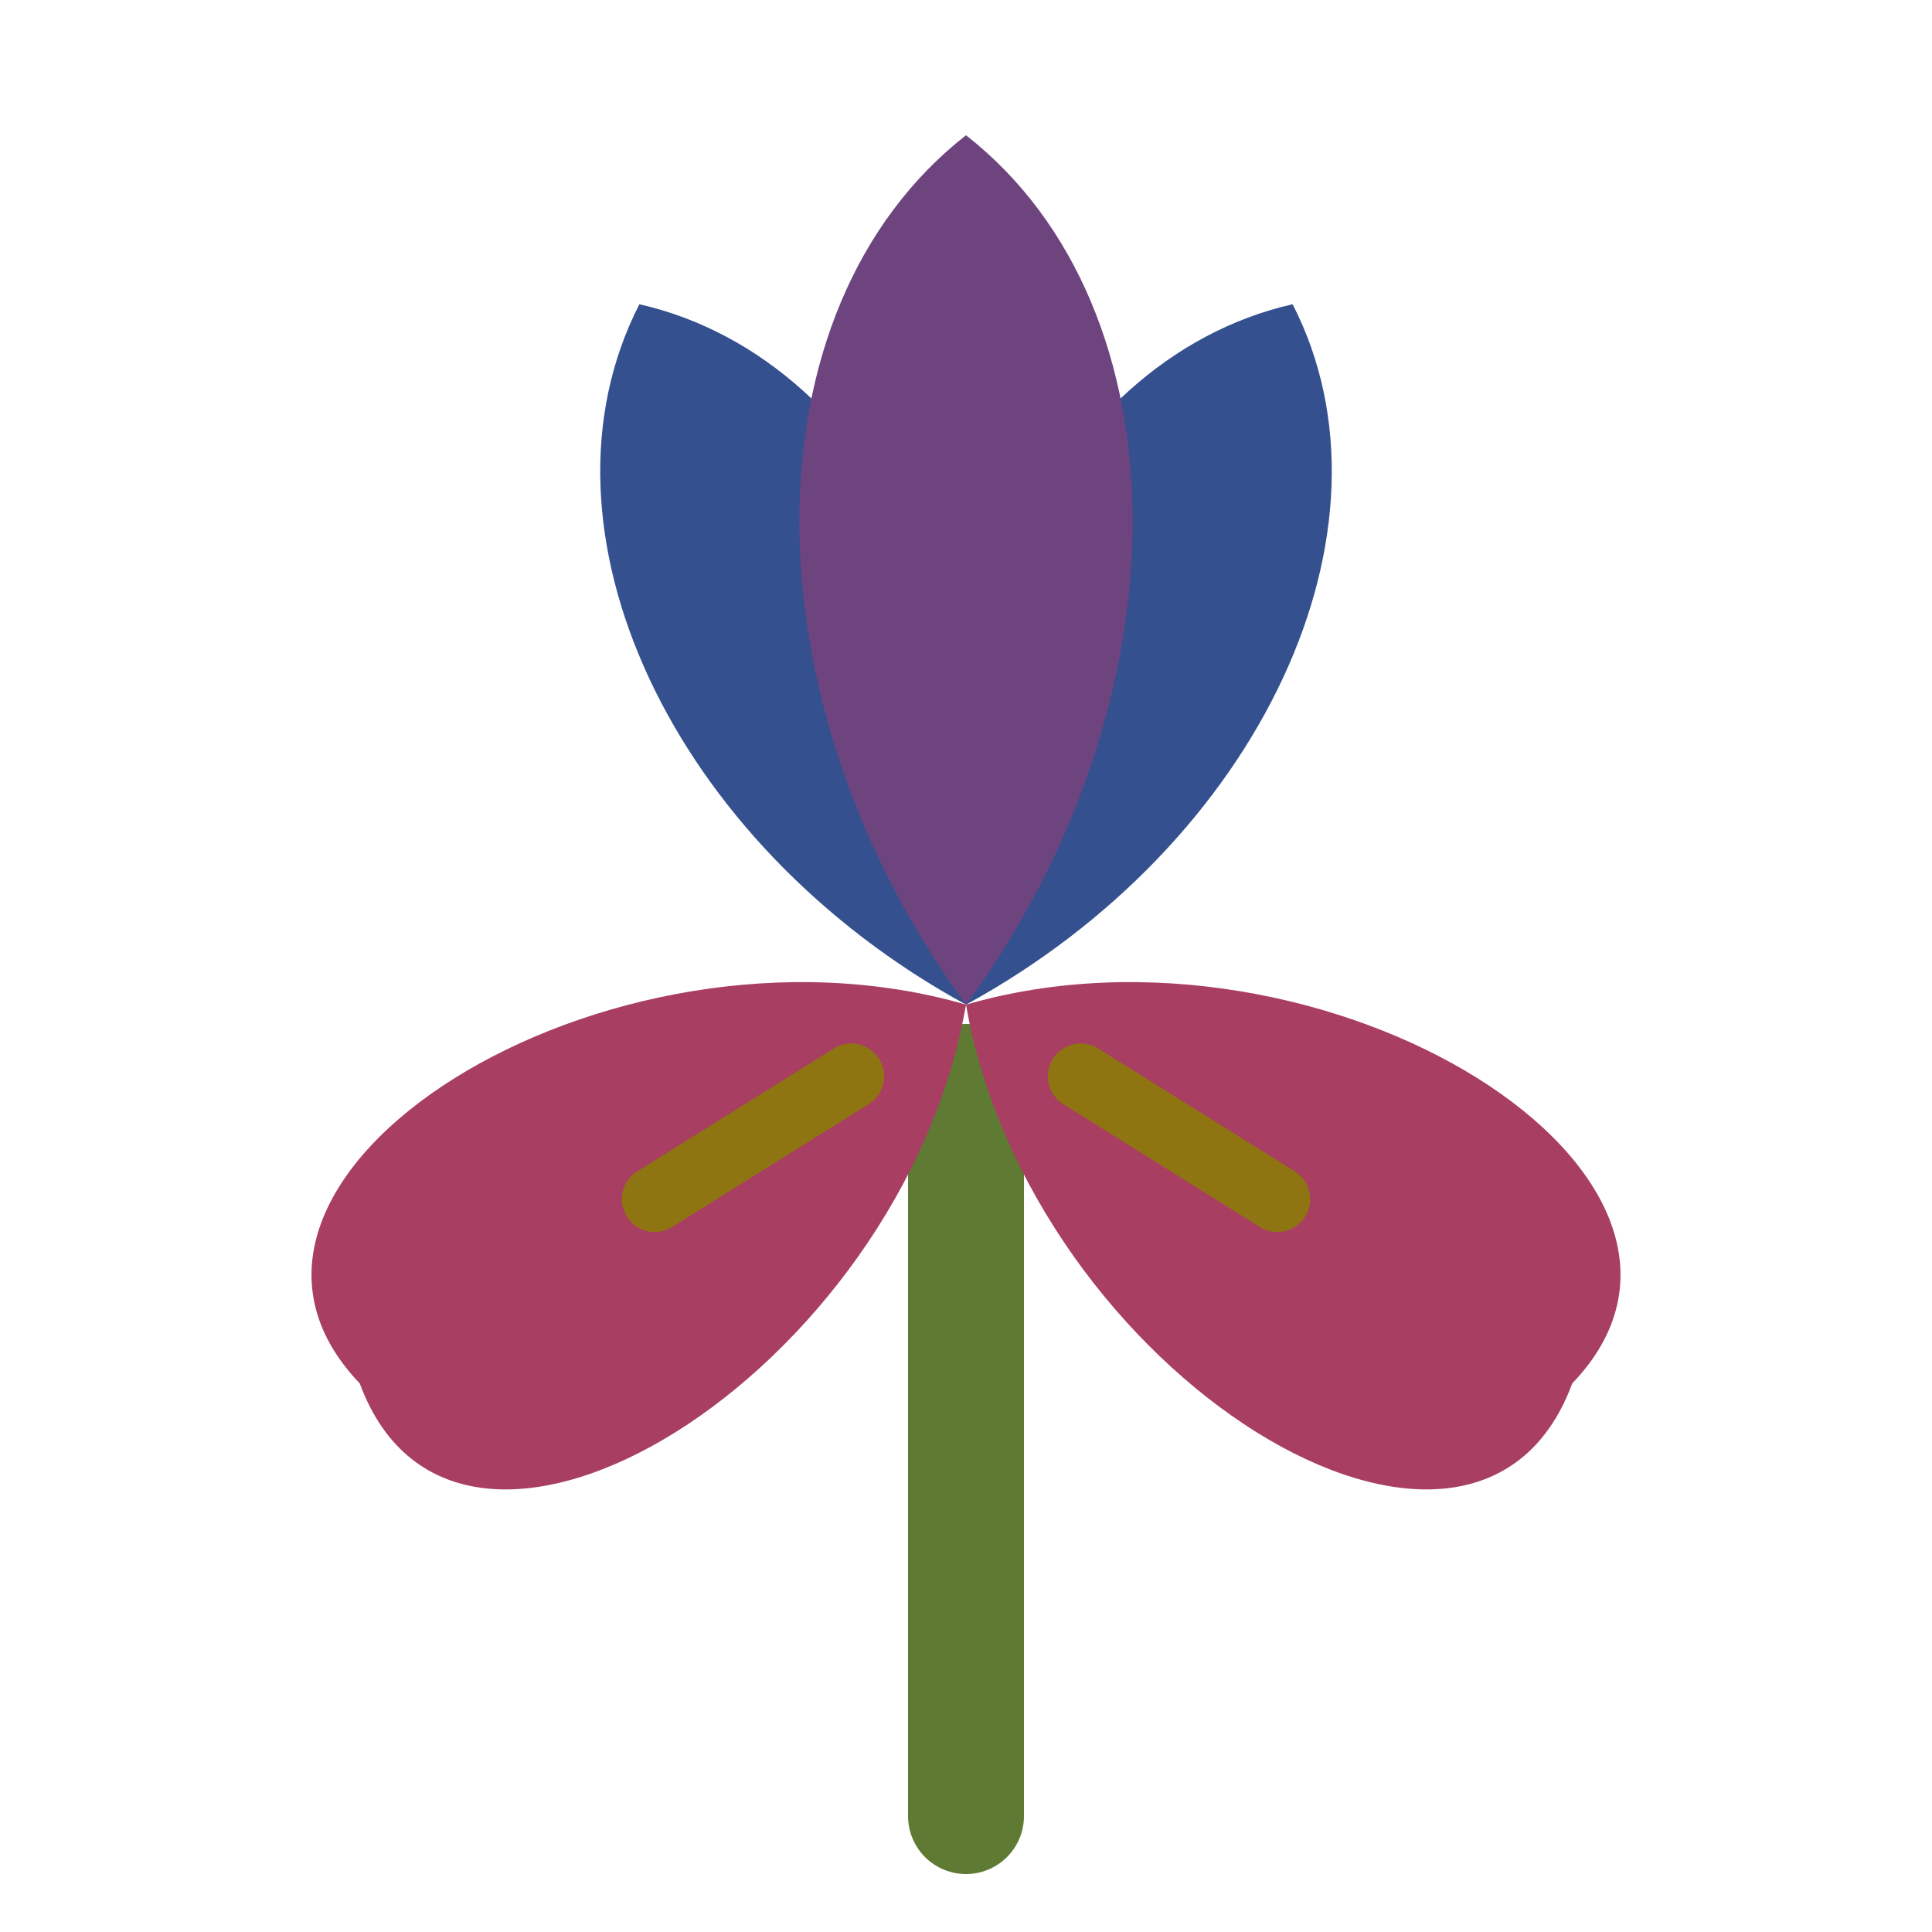
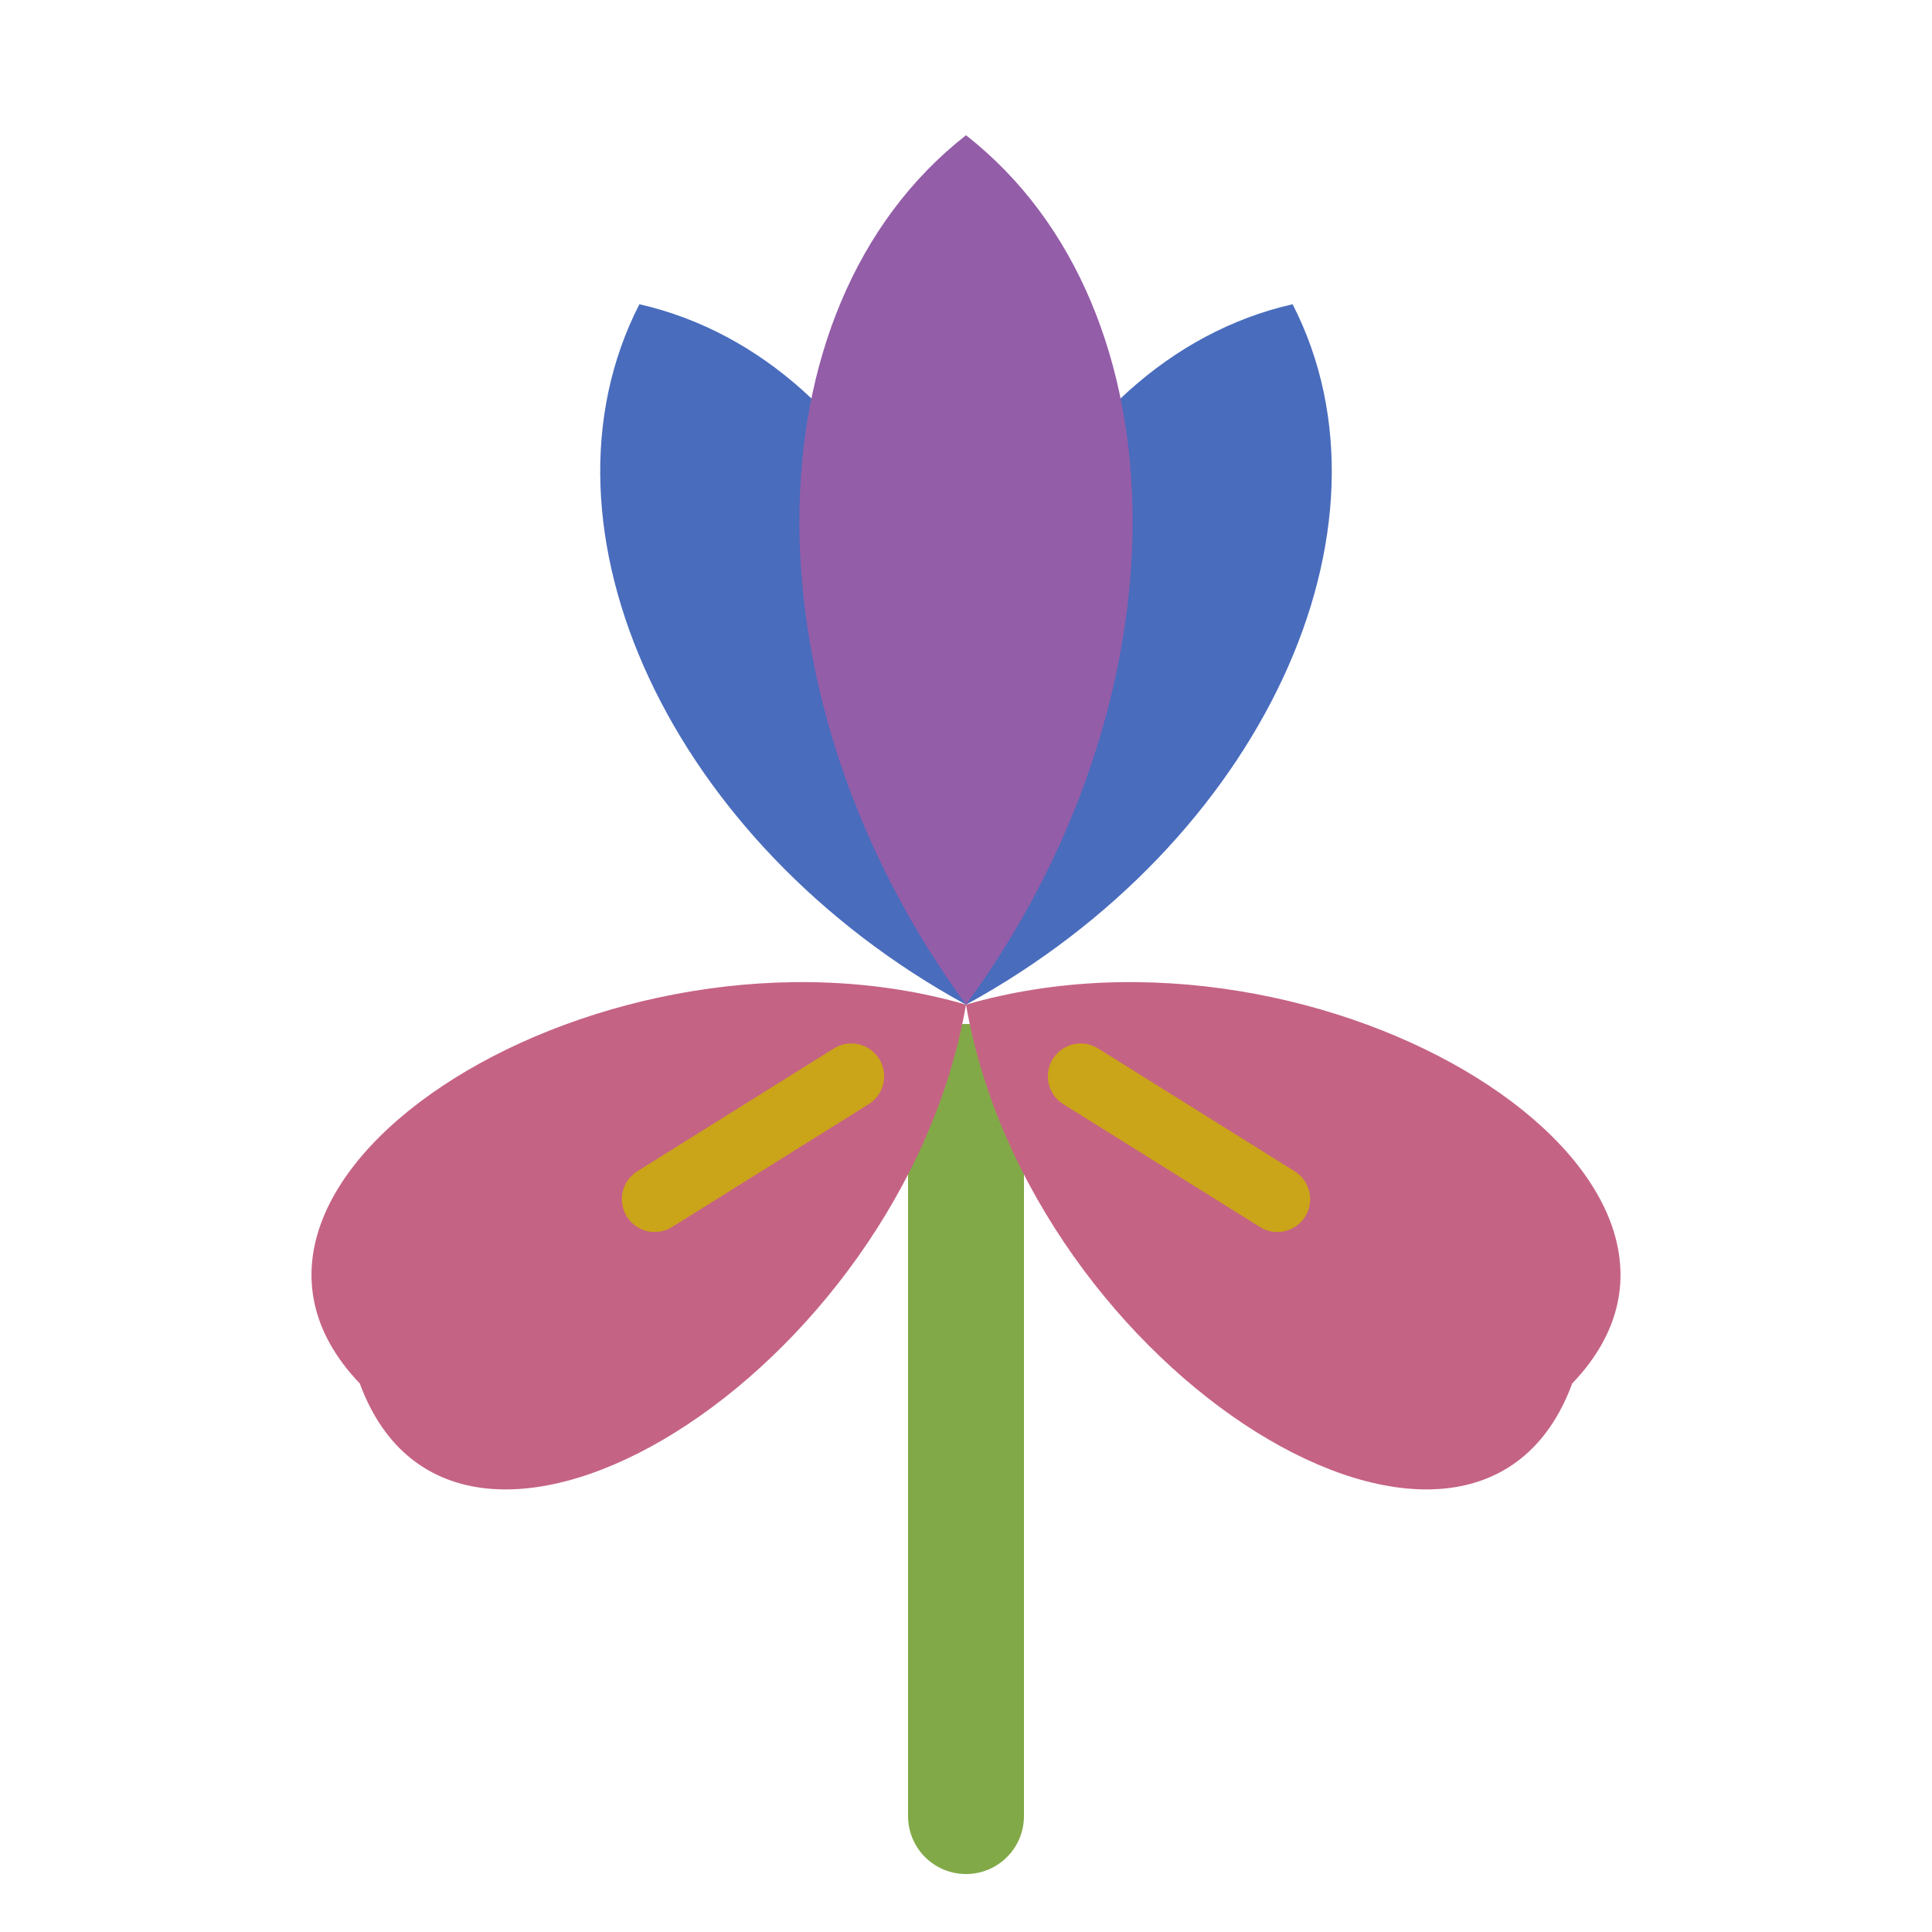
<svg xmlns="http://www.w3.org/2000/svg" viewBox="0 0 100 100">
-   <path d="M50 56 V94" fill="none" stroke="#5E7A33" stroke-width="6" stroke-linecap="round" />
+   <path d="M50 56 V94" fill="none" stroke="#82A947" stroke-width="6" stroke-linecap="round" />
  <g transform="translate(50 52) rotate(122)">
-     <path d="M0 0 C-14.4 -12.9 -14.4 -40.0 0 -37 C14.4 -40.0 14.4 -12.9 0 0 Z" fill="#A83E62" />
-     <path d="M0 -7 V-19" fill="none" stroke="#8F7412" stroke-width="3.4" stroke-linecap="round" />
+     <path d="M0 0 C-14.4 -12.9 -14.4 -40.0 0 -37 C14.4 -40.0 14.4 -12.9 0 0 Z" fill="#C56384" />
+     <path d="M0 -7 V-19" fill="none" stroke="#CAA419" stroke-width="3.4" stroke-linecap="round" />
  </g>
  <g transform="translate(50 52) rotate(-122)">
-     <path d="M0 0 C-14.4 -12.9 -14.4 -40.0 0 -37 C14.4 -40.0 14.4 -12.9 0 0 Z" fill="#A83E62" />
-     <path d="M0 -7 V-19" fill="none" stroke="#8F7412" stroke-width="3.4" stroke-linecap="round" />
+     <path d="M0 0 C-14.4 -12.9 -14.4 -40.0 0 -37 C14.4 -40.0 14.4 -12.9 0 0 Z" fill="#C56384" />
+     <path d="M0 -7 V-19" fill="none" stroke="#CAA419" stroke-width="3.4" stroke-linecap="round" />
  </g>
  <g transform="translate(50 52) rotate(25)">
-     <path d="M0 0 C-10.3 -14.0 -10.3 -32.0 0 -40 C10.3 -32.0 10.3 -14.0 0 0 Z" fill="#34508F" />
+     <path d="M0 0 C-10.3 -14.0 -10.3 -32.0 0 -40 C10.3 -32.0 10.3 -14.0 0 0 Z" fill="#496CBD" />
  </g>
  <g transform="translate(50 52) rotate(-25)">
-     <path d="M0 0 C-10.3 -14.0 -10.3 -32.0 0 -40 C10.3 -32.0 10.3 -14.0 0 0 Z" fill="#34508F" />
+     <path d="M0 0 C-10.3 -14.0 -10.3 -32.0 0 -40 C10.3 -32.0 10.3 -14.0 0 0 Z" fill="#496CBD" />
  </g>
  <g transform="translate(50 52) rotate(0)">
-     <path d="M0 0 C-11.5 -15.7 -11.5 -36.0 0 -45 C11.5 -36.0 11.5 -15.7 0 0 Z" fill="#6E447F" />
+     <path d="M0 0 C-11.5 -15.7 -11.5 -36.0 0 -45 C11.5 -36.0 11.5 -15.7 0 0 Z" fill="#935DA8" />
  </g>
</svg>
